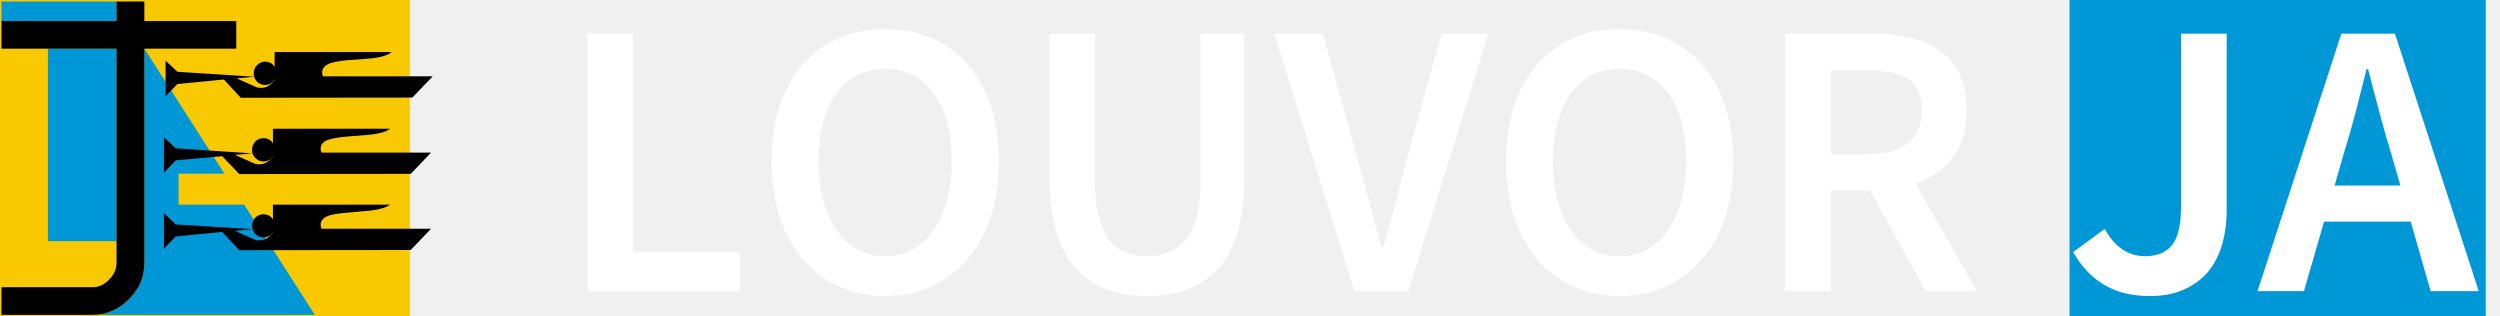
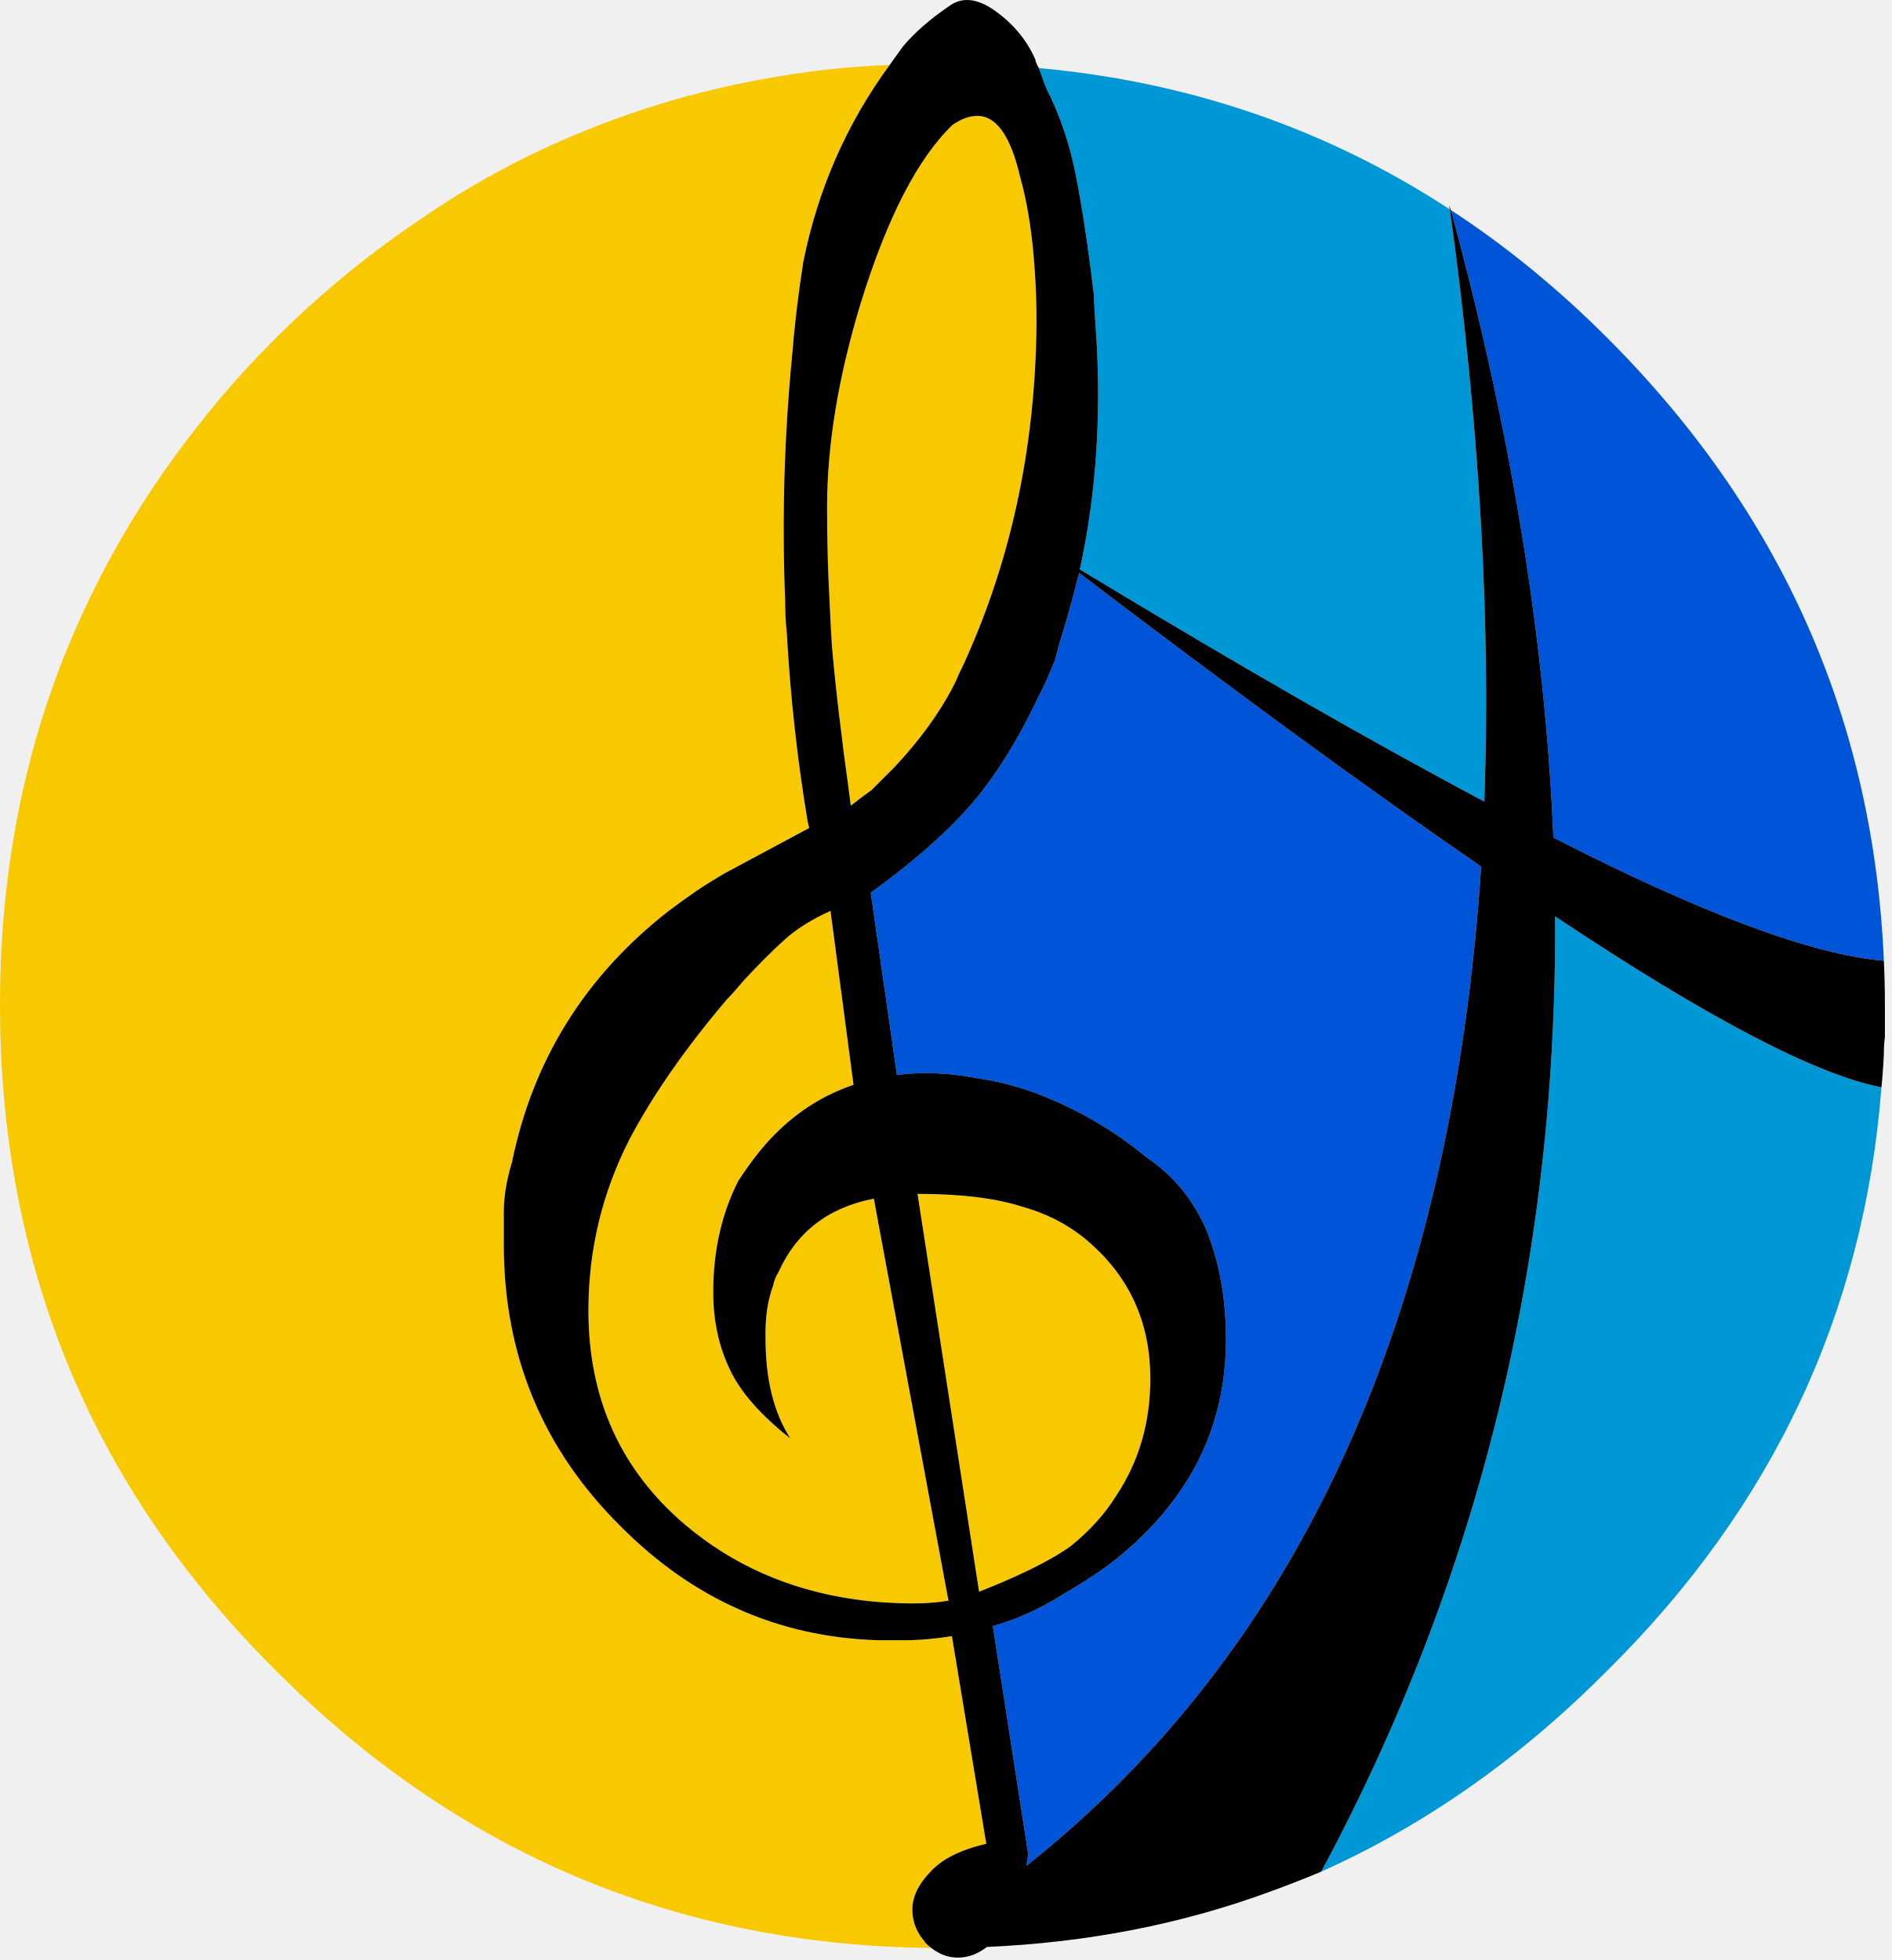
- <svg xmlns="http://www.w3.org/2000/svg" xmlns:xlink="http://www.w3.org/1999/xlink" version="1.1" preserveAspectRatio="none" x="0px" y="0px" width="665px" height="84px" viewBox="0 0 665 84">
+ <svg xmlns="http://www.w3.org/2000/svg" xmlns:xlink="http://www.w3.org/1999/xlink" version="1.1" preserveAspectRatio="none" x="0px" y="0px" width="275px" height="285px" viewBox="0 0 275 285">
  <defs>
-     <g id="Layer3_0_FILL">
-       <path fill="#0097D7" stroke="none" d=" M 661.2 -7.25 L 550.5 -7.25 550.5 187.55 661.2 187.55 661.2 -7.25 Z" />
-     </g>
-     <g id="Layer2_0_FILL">
-       <path fill="#FFFFFF" stroke="none" d=" M 637.05 8.95 L 622.8 8.95 600.5 77.45 612.85 77.45 618.2 58.95 641.25 58.95 646.55 77.45 659.35 77.45 637.05 8.95 M 629.5 18.4 L 629.9 18.4 Q 631.4 24.05 632.9 29.8 634.4 35.55 636.1 41 L 638.5 49.35 621 49.35 623.4 41 Q 625.1 35.55 626.6 29.85 628.05 24.15 629.5 18.4 M 592.3 8.95 L 580.15 8.95 580.15 54.95 Q 580.15 62.25 577.75 65.2 575.35 68.15 570.55 68.15 567.35 68.15 564.65 66.4 561.95 64.65 559.85 60.9 L 551.45 67.05 Q 554.75 72.85 559.7 75.75 564.65 78.75 571.9 78.75 577.25 78.75 581.1 76.95 585 75.15 587.5 72.1 590 68.95 591.15 64.8 592.3 60.7 592.3 55.95 L 592.3 8.95 M 515.9 13.4 Q 512.55 11.05 507.95 10 503.35 8.95 498 8.95 L 474.85 8.95 474.85 77.45 487 77.45 487 50.65 497.45 50.65 512.25 77.45 525.85 77.45 509.5 48.85 Q 515.7 46.75 519.4 41.95 523.1 37.15 523.1 29.3 523.1 23.5 521.2 19.65 519.25 15.75 515.9 13.4 M 487 18.7 L 496.75 18.7 Q 503.75 18.7 507.45 21 511.2 23.3 511.2 29.3 511.2 35.15 507.45 38.05 503.75 41 496.75 41 L 487 41 487 18.7 M 461.05 42.9 Q 461.05 34.6 458.85 28.05 456.65 21.5 452.6 17 448.6 12.5 443.05 10.1 437.5 7.7 430.8 7.7 424.1 7.7 418.55 10.1 413 12.5 409 17 405 21.5 402.8 28.05 400.6 34.6 400.6 42.9 400.6 51.25 402.8 57.85 405 64.45 409 69.1 413 73.75 418.55 76.2 424.1 78.75 430.8 78.75 437.5 78.75 443.05 76.2 448.6 73.75 452.6 69.1 456.65 64.45 458.85 57.85 461.05 51.25 461.05 42.9 M 413.1 42.9 Q 413.1 31.35 417.85 24.85 422.6 18.3 430.8 18.3 438.95 18.3 443.75 24.85 448.5 31.35 448.5 42.9 448.5 48.65 447.25 53.3 446 57.95 443.65 61.3 441.35 64.55 438.15 66.35 434.9 68.15 430.8 68.15 426.7 68.15 423.45 66.35 420.2 64.55 417.9 61.3 415.6 57.95 414.35 53.3 413.1 48.65 413.1 42.9 M 395.9 8.95 L 383.45 8.95 373.9 43.4 Q 372.35 49.25 371.05 54.5 369.75 59.75 367.95 65.75 L 367.55 65.75 Q 365.75 59.75 364.4 54.5 363.15 49.25 361.45 43.4 L 351.85 8.95 338.95 8.95 360.3 77.45 374.65 77.45 395.9 8.95 M 331 47.4 L 331 8.95 319.35 8.95 319.35 48.35 Q 319.35 53.85 318.3 57.7 317.25 61.55 315.35 63.85 313.5 66.15 310.85 67.1 308.25 68.15 305.1 68.15 301.95 68.15 299.45 67.1 296.95 66.15 295.1 63.85 293.25 61.55 292.3 57.7 291.25 53.85 291.25 48.35 L 291.25 8.95 279.15 8.95 279.15 47.4 Q 279.15 55.85 281 61.8 282.8 67.75 286.2 71.45 289.6 75.25 294.4 77 299.15 78.75 305.1 78.75 311.05 78.75 315.85 77 320.6 75.25 324 71.45 327.4 67.75 329.2 61.8 331 55.85 331 47.4 M 265.7 42.9 Q 265.7 34.6 263.5 28.05 261.3 21.5 257.25 17 253.25 12.5 247.7 10.1 242.15 7.7 235.45 7.7 228.75 7.7 223.2 10.1 217.65 12.5 213.65 17 209.65 21.5 207.45 28.05 205.25 34.6 205.25 42.9 205.25 51.25 207.45 57.85 209.65 64.45 213.65 69.1 217.65 73.75 223.2 76.2 228.75 78.75 235.45 78.75 242.15 78.75 247.7 76.2 253.25 73.75 257.25 69.1 261.3 64.45 263.5 57.85 265.7 51.25 265.7 42.9 M 248.4 24.85 Q 253.15 31.35 253.15 42.9 253.15 48.65 251.9 53.3 250.65 57.95 248.3 61.3 246 64.55 242.8 66.35 239.55 68.15 235.45 68.15 231.35 68.15 228.1 66.35 224.85 64.55 222.55 61.3 220.25 57.95 219 53.3 217.75 48.65 217.75 42.9 217.75 31.35 222.5 24.85 227.25 18.3 235.45 18.3 243.6 18.3 248.4 24.85 M 196.9 77.45 L 196.9 67.15 168.4 67.15 168.4 8.95 156.25 8.95 156.25 77.45 196.9 77.45 Z" />
-       <path fill="#F8C800" stroke="none" d=" M 109 84.05 L 109 0 0 0 0 84.05 109 84.05 Z" />
-     </g>
-     <g id="Layer1_0_FILL">
-       <path fill="#0097D7" stroke="none" d=" M 31 12.95 L 12.7 12.95 12.7 64.2 31 64.2 31 12.95 M 31 5.6 L 31 0.4 0.4 0.4 0.4 5.6 31 5.6 M 47.5 46.2 L 59.7 46.2 38.4 12.95 38.4 70.15 Q 38.3 73.5 36.85 76.3 36.75 76.4 36.65 76.5 35.7 78.2 34.2 79.65 30.25 83.65 24.7 83.75 L 83.75 83.75 64.95 54.45 47.5 54.45 47.5 46.2 Z" />
-       <path fill="#F8C800" stroke="none" d=" M 12.7 12.95 L 0.4 12.95 0.4 69 0.3 69 0.3 76.4 0.4 76.4 24.65 76.4 Q 25.15 76.4 25.7 76.3 27.6 75.9 29 74.4 30.85 72.6 31 70.15 L 31 64.2 12.7 64.2 12.7 12.95 Z" />
-       <path fill="#000000" stroke="none" d=" M 62.85 12.95 L 62.85 5.6 38.4 5.6 38.4 0.4 31 0.4 31 5.6 0.4 5.6 0.4 12.95 12.7 12.95 31 12.95 31 64.2 31 70.15 Q 30.85 72.6 29 74.4 27.6 75.9 25.7 76.3 25.15 76.4 24.65 76.4 L 0.4 76.4 0.4 83.75 23.65 83.75 Q 23.95 83.75 24.2 83.75 L 24.7 83.75 Q 30.25 83.65 34.2 79.65 35.7 78.2 36.65 76.5 36.75 76.4 36.85 76.3 38.3 73.5 38.4 70.15 L 38.4 12.95 62.85 12.95 Z" />
-     </g>
    <g id="Layer0_0_FILL">
-       <path fill="#000000" stroke="none" d=" M 114.65 60.85 L 85.5 60.85 Q 84.75 58.7 86.75 57.65 88.2 56.9 92.05 56.6 94.15 56.4 98.65 56 102.3 55.55 103.75 54.45 L 72.6 54.45 72.6 58.4 Q 71.8 57 70.05 57 68.8 57 67.9 57.9 67.05 58.75 67.05 60.05 67.05 60.6 67.15 60.95 67.5 62 68.25 62.5 69.05 63.15 70.05 63.15 71.8 63.15 72.6 61.7 L 72.6 61.85 Q 70.75 64.45 67.9 63.8 L 62.5 61.4 67.15 60.95 46.75 59.7 43.6 56.7 43.6 66.15 46.75 62.9 59.1 61.7 63.65 66.55 109.25 66.5 114.65 60.85 M 86.75 37.4 Q 88.2 36.7 92.05 36.35 94.15 36.2 98.65 35.8 102.3 35.4 103.75 34.25 L 72.6 34.25 72.6 38.15 Q 71.8 36.75 70.05 36.75 68.8 36.75 67.9 37.65 67.05 38.55 67.05 39.8 67.05 40.4 67.15 40.8 67.5 41.75 68.25 42.3 69.05 42.95 70.05 42.95 71.8 42.95 72.6 41.45 L 72.6 41.6 Q 70.75 44.2 67.9 43.6 L 62.5 41.2 67.15 40.8 46.75 39.45 43.6 36.5 43.6 45.95 46.75 42.65 59.1 41.55 63.65 46.3 109.25 46.25 114.65 40.6 85.5 40.6 Q 84.75 38.45 86.75 37.4 M 92.5 16 Q 94.6 15.9 99.1 15.5 102.75 15.05 104.2 13.85 L 73.05 13.85 73.05 17.8 Q 72.2 16.4 70.5 16.4 69.3 16.4 68.35 17.35 67.5 18.2 67.5 19.5 67.5 20.05 67.6 20.4 67.9 21.4 68.7 22 69.5 22.6 70.5 22.6 72.2 22.6 73.05 21.1 L 73.05 21.3 Q 71.15 23.9 68.35 23.25 L 62.95 20.85 67.6 20.4 47.2 19.1 44.05 16.15 44.05 25.6 47.2 22.35 59.55 21.15 64.05 26 109.7 25.95 115.1 20.3 85.9 20.3 Q 85.15 18.15 87.2 17.1 88.65 16.35 92.5 16 Z" />
+       <path fill="#F8C800" stroke="none" d=" M 115.5 10.75 Q 99.25 13.15 84.6 19.2 71.95 24.35 60.6 32.25 49.85 39.5 40.1 49.15 33.9 55.35 28.75 61.95 19.35 73.85 13 87.1 0 113.95 0 146.15 0 163.6 3.8 179.55 12.3 215.25 40.1 242.9 79.7 282.65 135.4 283.25 134.95 282.9 134.55 282.5 134.45 282.4 134.45 282.3 134.2 282.05 134.1 281.9 132.65 280 132.65 277.65 132.65 274.9 135.3 272.15 137.8 269.4 143.4 268.1 L 138.4 237.9 Q 135.4 238.4 132.3 238.5 131 238.5 129.35 238.5 128.35 238.5 127.55 238.5 105.95 237.8 90.2 221.9 73.25 205.1 73.25 181 L 73.25 176.2 Q 73.25 172.9 74.45 168.95 79 146.75 97.1 132.55 99.15 131 101.4 129.45 103.2 128.25 105.25 127.05 L 117.65 120.4 Q 117.5 119.8 117.4 119.3 115.15 105.7 114.4 92.1 114.15 89.75 114.15 87.2 113.45 69.55 115.15 51.9 115.7 45 116.8 38.05 120 22.2 129.35 9.45 122.3 9.7 115.5 10.75 M 159.05 181.25 Q 154.75 177.2 148.75 175.5 142.95 173.6 133.4 173.6 L 142.35 231.45 Q 149.35 228.7 153.55 226.2 154.75 225.5 155.7 224.8 159.85 221.45 162.35 217.4 167.25 210 167.25 200.45 167.25 188.85 159.05 181.25 M 120.75 132.45 Q 116.55 134.35 113.95 136.75 111.45 139 108.1 142.6 106.65 144.35 105.7 145.3 96.65 155.95 91.5 165.7 85.55 177.4 85.55 190.55 85.55 209.75 99.6 221.7 110 230.5 124.2 232.55 128.35 233.15 132.9 233.15 135.55 233.15 137.9 232.75 L 127.05 174.3 Q 117.15 176.2 113.2 184.95 112.6 185.9 112.4 186.95 111.2 190.2 111.3 194.6 111.3 203.55 114.9 209.15 108.35 204 106.05 199 103.7 194 103.7 187.9 103.7 178.85 107.35 171.7 110.1 167.5 112.6 165 117.65 159.9 124.1 157.75 L 120.75 132.45 M 150.7 46.8 Q 150.7 42.85 150.45 39.4 149.95 31.5 148.3 25.65 146.25 16.85 142.1 16.85 140.4 16.85 138.5 18.15 130.9 25.45 125.15 44.05 120.25 60.15 120.25 73.75 120.25 80.9 120.6 87.2 120.75 90.7 120.95 93.9 121.7 102.6 123.5 115.6 123.6 116.35 123.7 117.15 125.15 116 126.7 114.9 128.35 113.25 130.05 111.55 135.4 105.85 138.5 100 139 99.05 139.45 97.95 139.6 97.6 139.8 97.25 150.45 74.35 150.7 47.15 150.7 46.9 150.7 46.8 Z" />
+       <path fill="#0097D7" stroke="none" d=" M 215.8 116.55 Q 217.25 77.3 210.8 30.45 183.95 12.9 151.05 9.9 151.3 10.65 151.65 11.6 L 152.1 12.8 Q 155.2 18.85 156.55 26.15 157.6 31.65 158.55 38.9 L 159.05 42.95 Q 159.05 43.2 159.05 43.45 L 159.25 46.8 Q 160.7 65.85 157 82.8 191.1 103.45 215.8 116.55 M 273.55 158.1 Q 259.25 155.35 226.1 133.25 226.55 207.95 192.1 272.15 214.75 262 233.7 242.9 269.75 207.25 273.55 158.1 Z" />
+       <path fill="#0054D8" stroke="none" d=" M 233.7 49.15 Q 222.85 38.3 210.95 30.55 224.05 78.65 225.85 121.8 258.3 138.4 273.9 139.7 271.65 87.1 233.7 49.15 M 175.5 179.1 Q 178.25 186.1 178.25 194.7 178.25 207.85 170.85 217.85 166.9 223.25 161.05 227.65 158.3 229.65 154.6 231.8 152.85 232.9 150.8 233.95 147.7 235.5 144.35 236.45 L 149.5 269.65 Q 149.35 270.45 149.25 271.3 208.8 224.05 215.35 126 190.9 109.2 156.9 83.3 155.55 88.75 153.9 94 153.65 95 153.4 95.95 152.6 97.95 151.65 100 151.4 100.45 151.15 100.95 147.35 109.05 143.15 114.55 137.8 121.7 126.6 129.8 L 130.4 156.3 Q 135.9 155.6 142.2 156.8 146.05 157.35 150.2 158.8 159.25 162.15 166.65 168.25 172.65 172.3 175.5 179.1 Z" />
+       <path fill="#000000" stroke="none" d=" M 210.7 29.85 Q 210.7 30.1 210.8 30.45 217.25 77.3 215.8 116.55 191.1 103.45 157 82.8 160.7 65.85 159.25 46.8 L 159.05 43.45 Q 159.05 43.2 159.05 42.95 L 158.55 38.9 Q 157.6 31.65 156.55 26.15 155.2 18.85 152.1 12.8 L 151.65 11.6 Q 151.3 10.65 151.05 9.9 150.8 9.55 150.7 9.2 150.55 8.95 150.55 8.7 148.75 4.55 144.85 1.7 140.9 -1.2 138.05 0.85 133.85 3.7 131.25 6.8 130.3 8.15 129.35 9.45 120 22.2 116.8 38.05 115.7 45 115.15 51.9 113.45 69.55 114.15 87.2 114.15 89.75 114.4 92.1 115.15 105.7 117.4 119.3 117.5 119.8 117.65 120.4 L 105.25 127.05 Q 103.2 128.25 101.4 129.45 99.15 131 97.1 132.55 79 146.75 74.45 168.95 73.25 172.9 73.25 176.2 L 73.25 181 Q 73.25 205.1 90.2 221.9 105.95 237.8 127.55 238.5 128.35 238.5 129.35 238.5 131 238.5 132.3 238.5 135.4 238.4 138.4 237.9 L 143.4 268.1 Q 137.8 269.4 135.3 272.15 132.65 274.9 132.65 277.65 132.65 280 134.1 281.9 134.2 282.05 134.45 282.3 134.45 282.4 134.55 282.5 134.95 282.9 135.4 283.25 137.2 284.65 139.25 284.65 141.5 284.65 143.5 283.1 165.35 282.15 184.55 275.1 188.4 273.7 192.1 272.15 226.55 207.95 226.1 133.25 259.25 155.35 273.55 158.1 273.8 155.6 273.9 153.2 L 273.9 153.1 Q 273.9 151.9 274.05 150.8 274.05 148.4 274.05 146.15 274.05 142.8 273.9 139.7 258.3 138.4 225.85 121.8 224.05 78.65 210.95 30.55 210.8 30.2 210.7 29.85 M 178.25 194.7 Q 178.25 186.1 175.5 179.1 172.65 172.3 166.65 168.25 159.25 162.15 150.2 158.8 146.05 157.35 142.2 156.8 135.9 155.6 130.4 156.3 L 126.6 129.8 Q 137.8 121.7 143.15 114.55 147.35 109.05 151.15 100.95 151.4 100.45 151.65 100 152.6 97.95 153.4 95.95 153.65 95 153.9 94 155.55 88.75 156.9 83.3 190.9 109.2 215.35 126 208.8 224.05 149.25 271.3 149.35 270.45 149.5 269.65 L 144.35 236.45 Q 147.7 235.5 150.8 233.95 152.85 232.9 154.6 231.8 158.3 229.65 161.05 227.65 166.9 223.25 170.85 217.85 178.25 207.85 178.25 194.7 M 150.45 39.4 Q 150.7 42.85 150.7 46.8 150.7 46.9 150.7 47.15 150.45 74.35 139.8 97.25 139.6 97.6 139.45 97.95 139 99.05 138.5 100 135.4 105.85 130.05 111.55 128.35 113.25 126.7 114.9 125.15 116 123.7 117.15 123.6 116.35 123.5 115.6 121.7 102.6 120.95 93.9 120.75 90.7 120.6 87.2 120.25 80.9 120.25 73.75 120.25 60.15 125.15 44.05 130.9 25.45 138.5 18.15 140.4 16.85 142.1 16.85 146.25 16.85 148.3 25.65 149.95 31.5 150.45 39.4 M 113.95 136.75 Q 116.55 134.35 120.75 132.45 L 124.1 157.75 Q 117.65 159.9 112.6 165 110.1 167.5 107.35 171.7 103.7 178.85 103.7 187.9 103.7 194 106.05 199 108.35 204 114.9 209.15 111.3 203.55 111.3 194.6 111.2 190.2 112.4 186.95 112.6 185.9 113.2 184.95 117.15 176.2 127.05 174.3 L 137.9 232.75 Q 135.55 233.15 132.9 233.15 128.35 233.15 124.2 232.55 110 230.5 99.6 221.7 85.55 209.75 85.55 190.55 85.55 177.4 91.5 165.7 96.65 155.95 105.7 145.3 106.65 144.35 108.1 142.6 111.45 139 113.95 136.75 M 148.75 175.5 Q 154.75 177.2 159.05 181.25 167.25 188.85 167.25 200.45 167.25 210 162.35 217.4 159.85 221.45 155.7 224.8 154.75 225.5 153.55 226.2 149.35 228.7 142.35 231.45 L 133.4 173.6 Q 142.95 173.6 148.75 175.5 Z" />
    </g>
  </defs>
-   <g transform="matrix( 1, 0, 0, 1, 0,0) ">
-     <use xlink:href="#Layer3_0_FILL" />
-   </g>
-   <g transform="matrix( 1, 0, 0, 1, 0,0) ">
-     <use xlink:href="#Layer2_0_FILL" />
-   </g>
-   <g transform="matrix( 1, 0, 0, 1, 0,0) ">
-     <use xlink:href="#Layer1_0_FILL" />
-   </g>
  <g transform="matrix( 1, 0, 0, 1, 0,0) ">
    <use xlink:href="#Layer0_0_FILL" />
  </g>
</svg>
